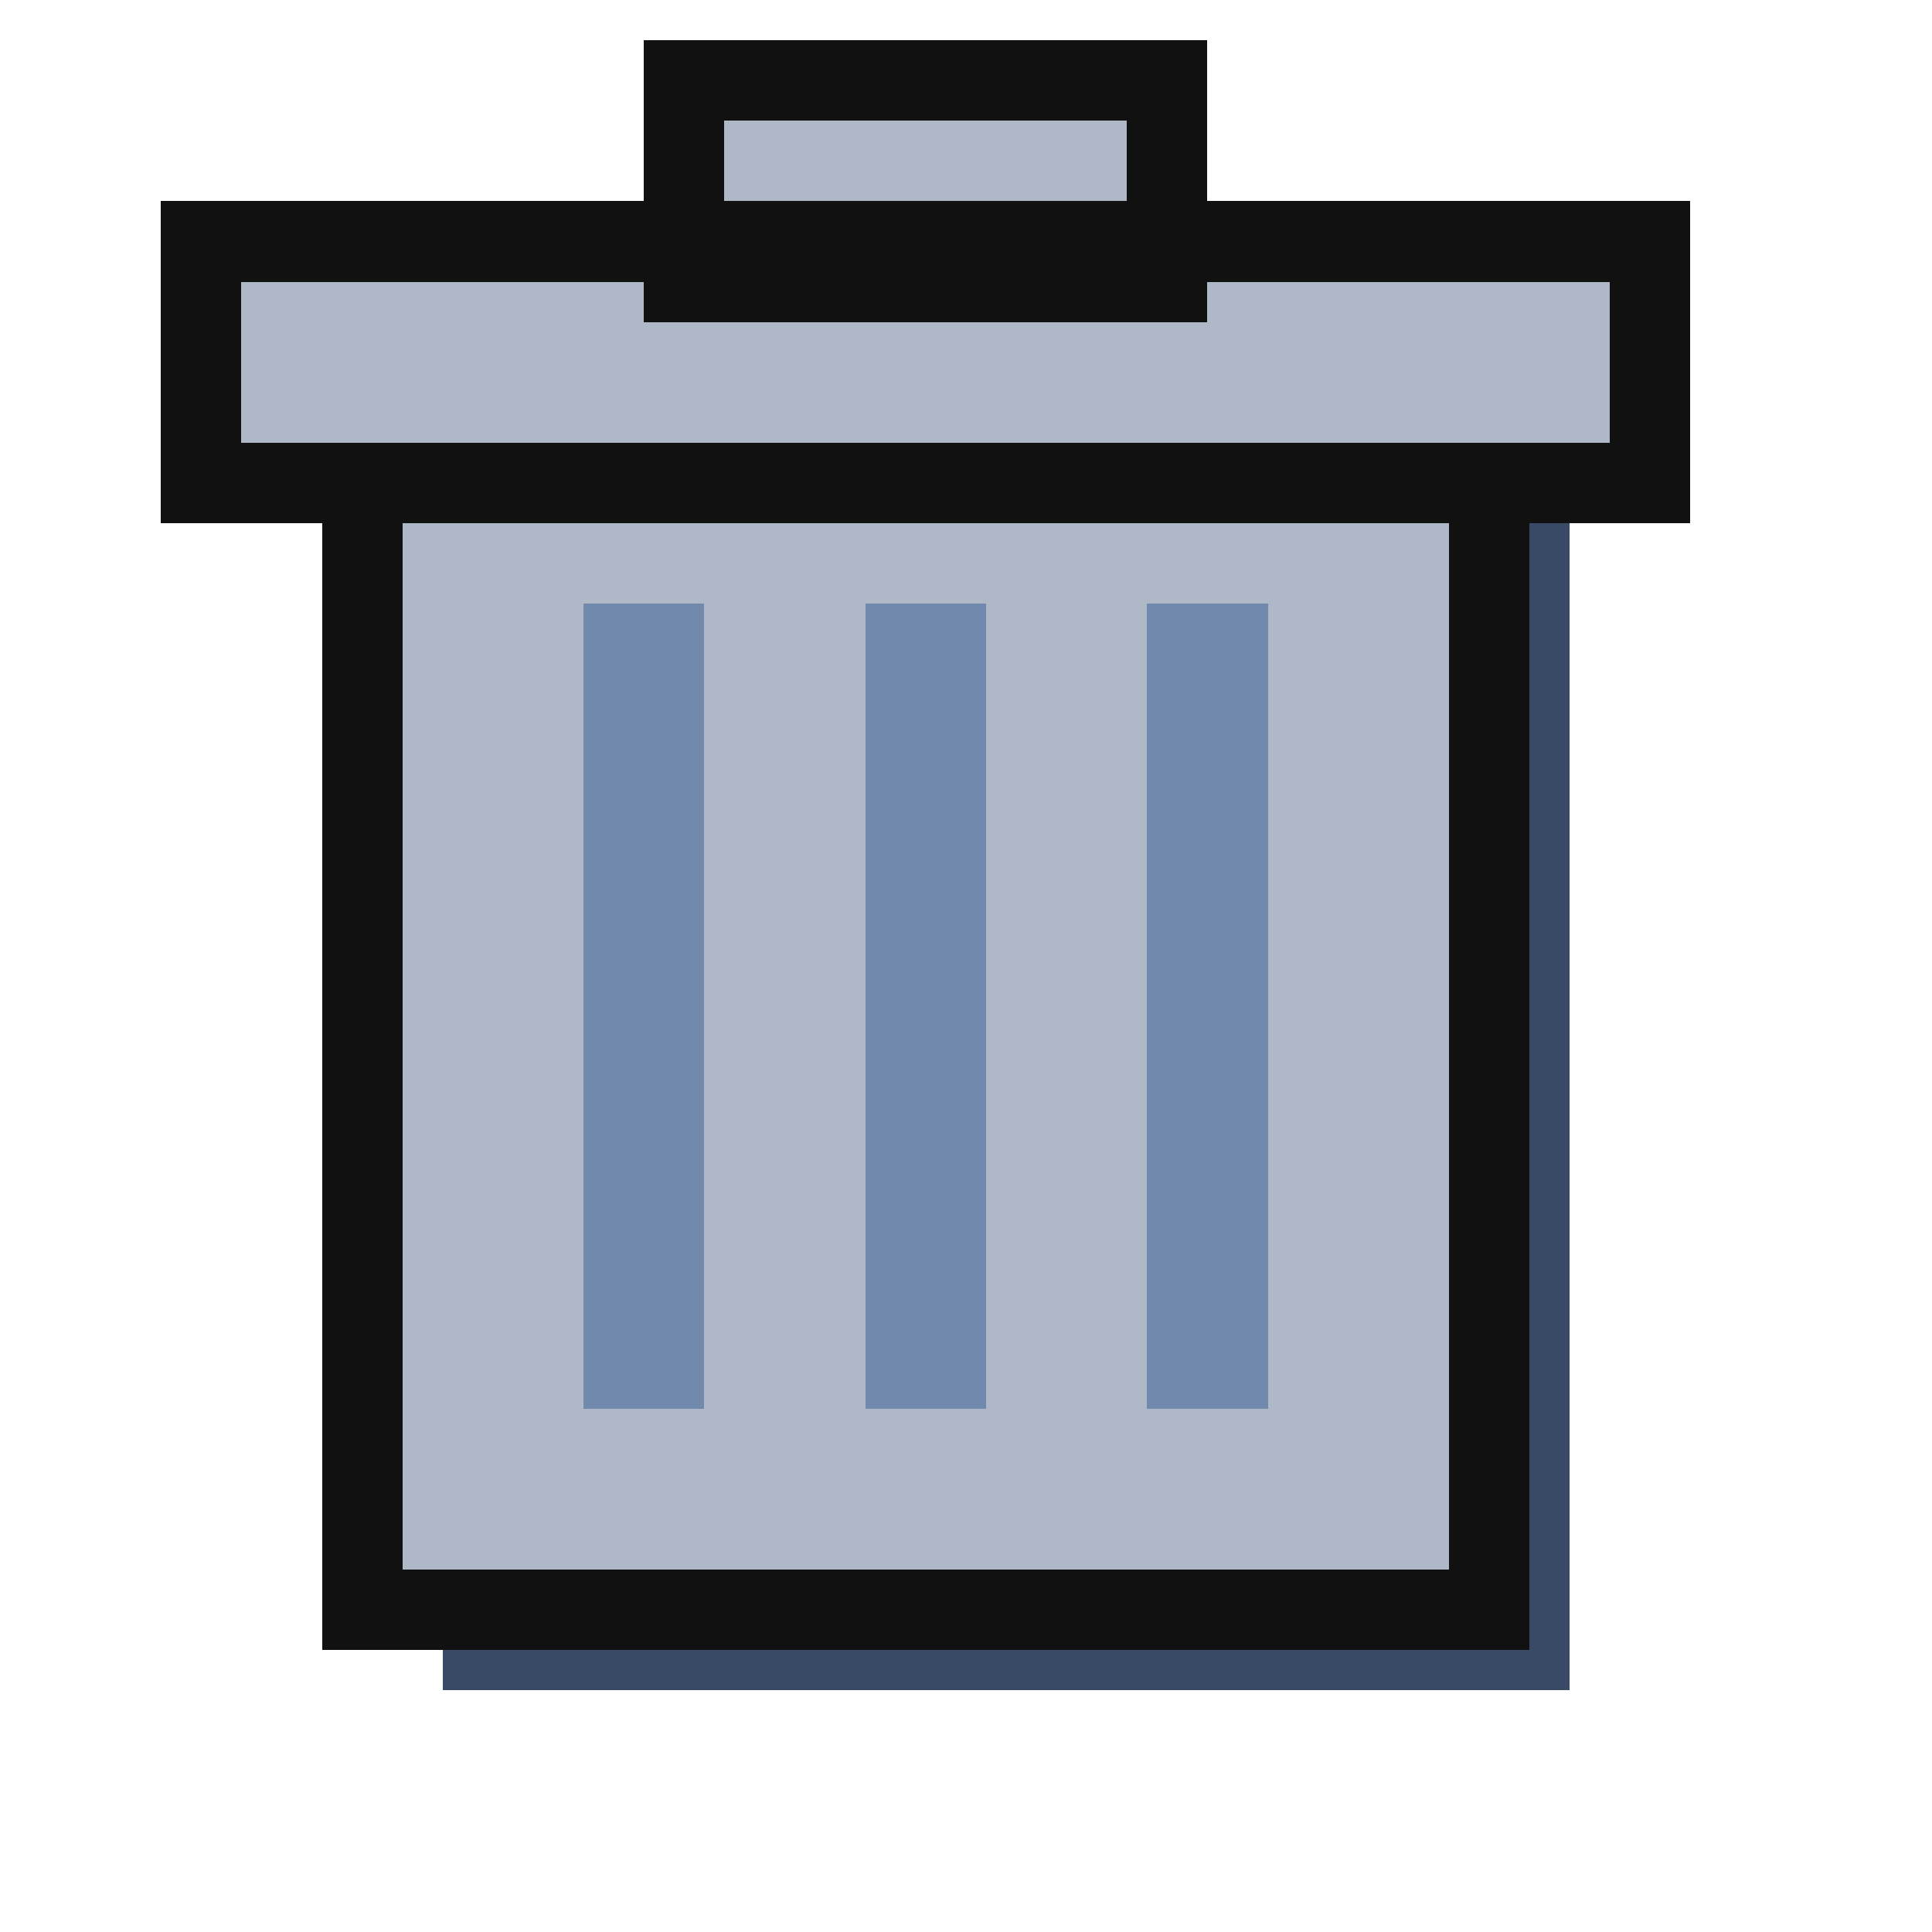
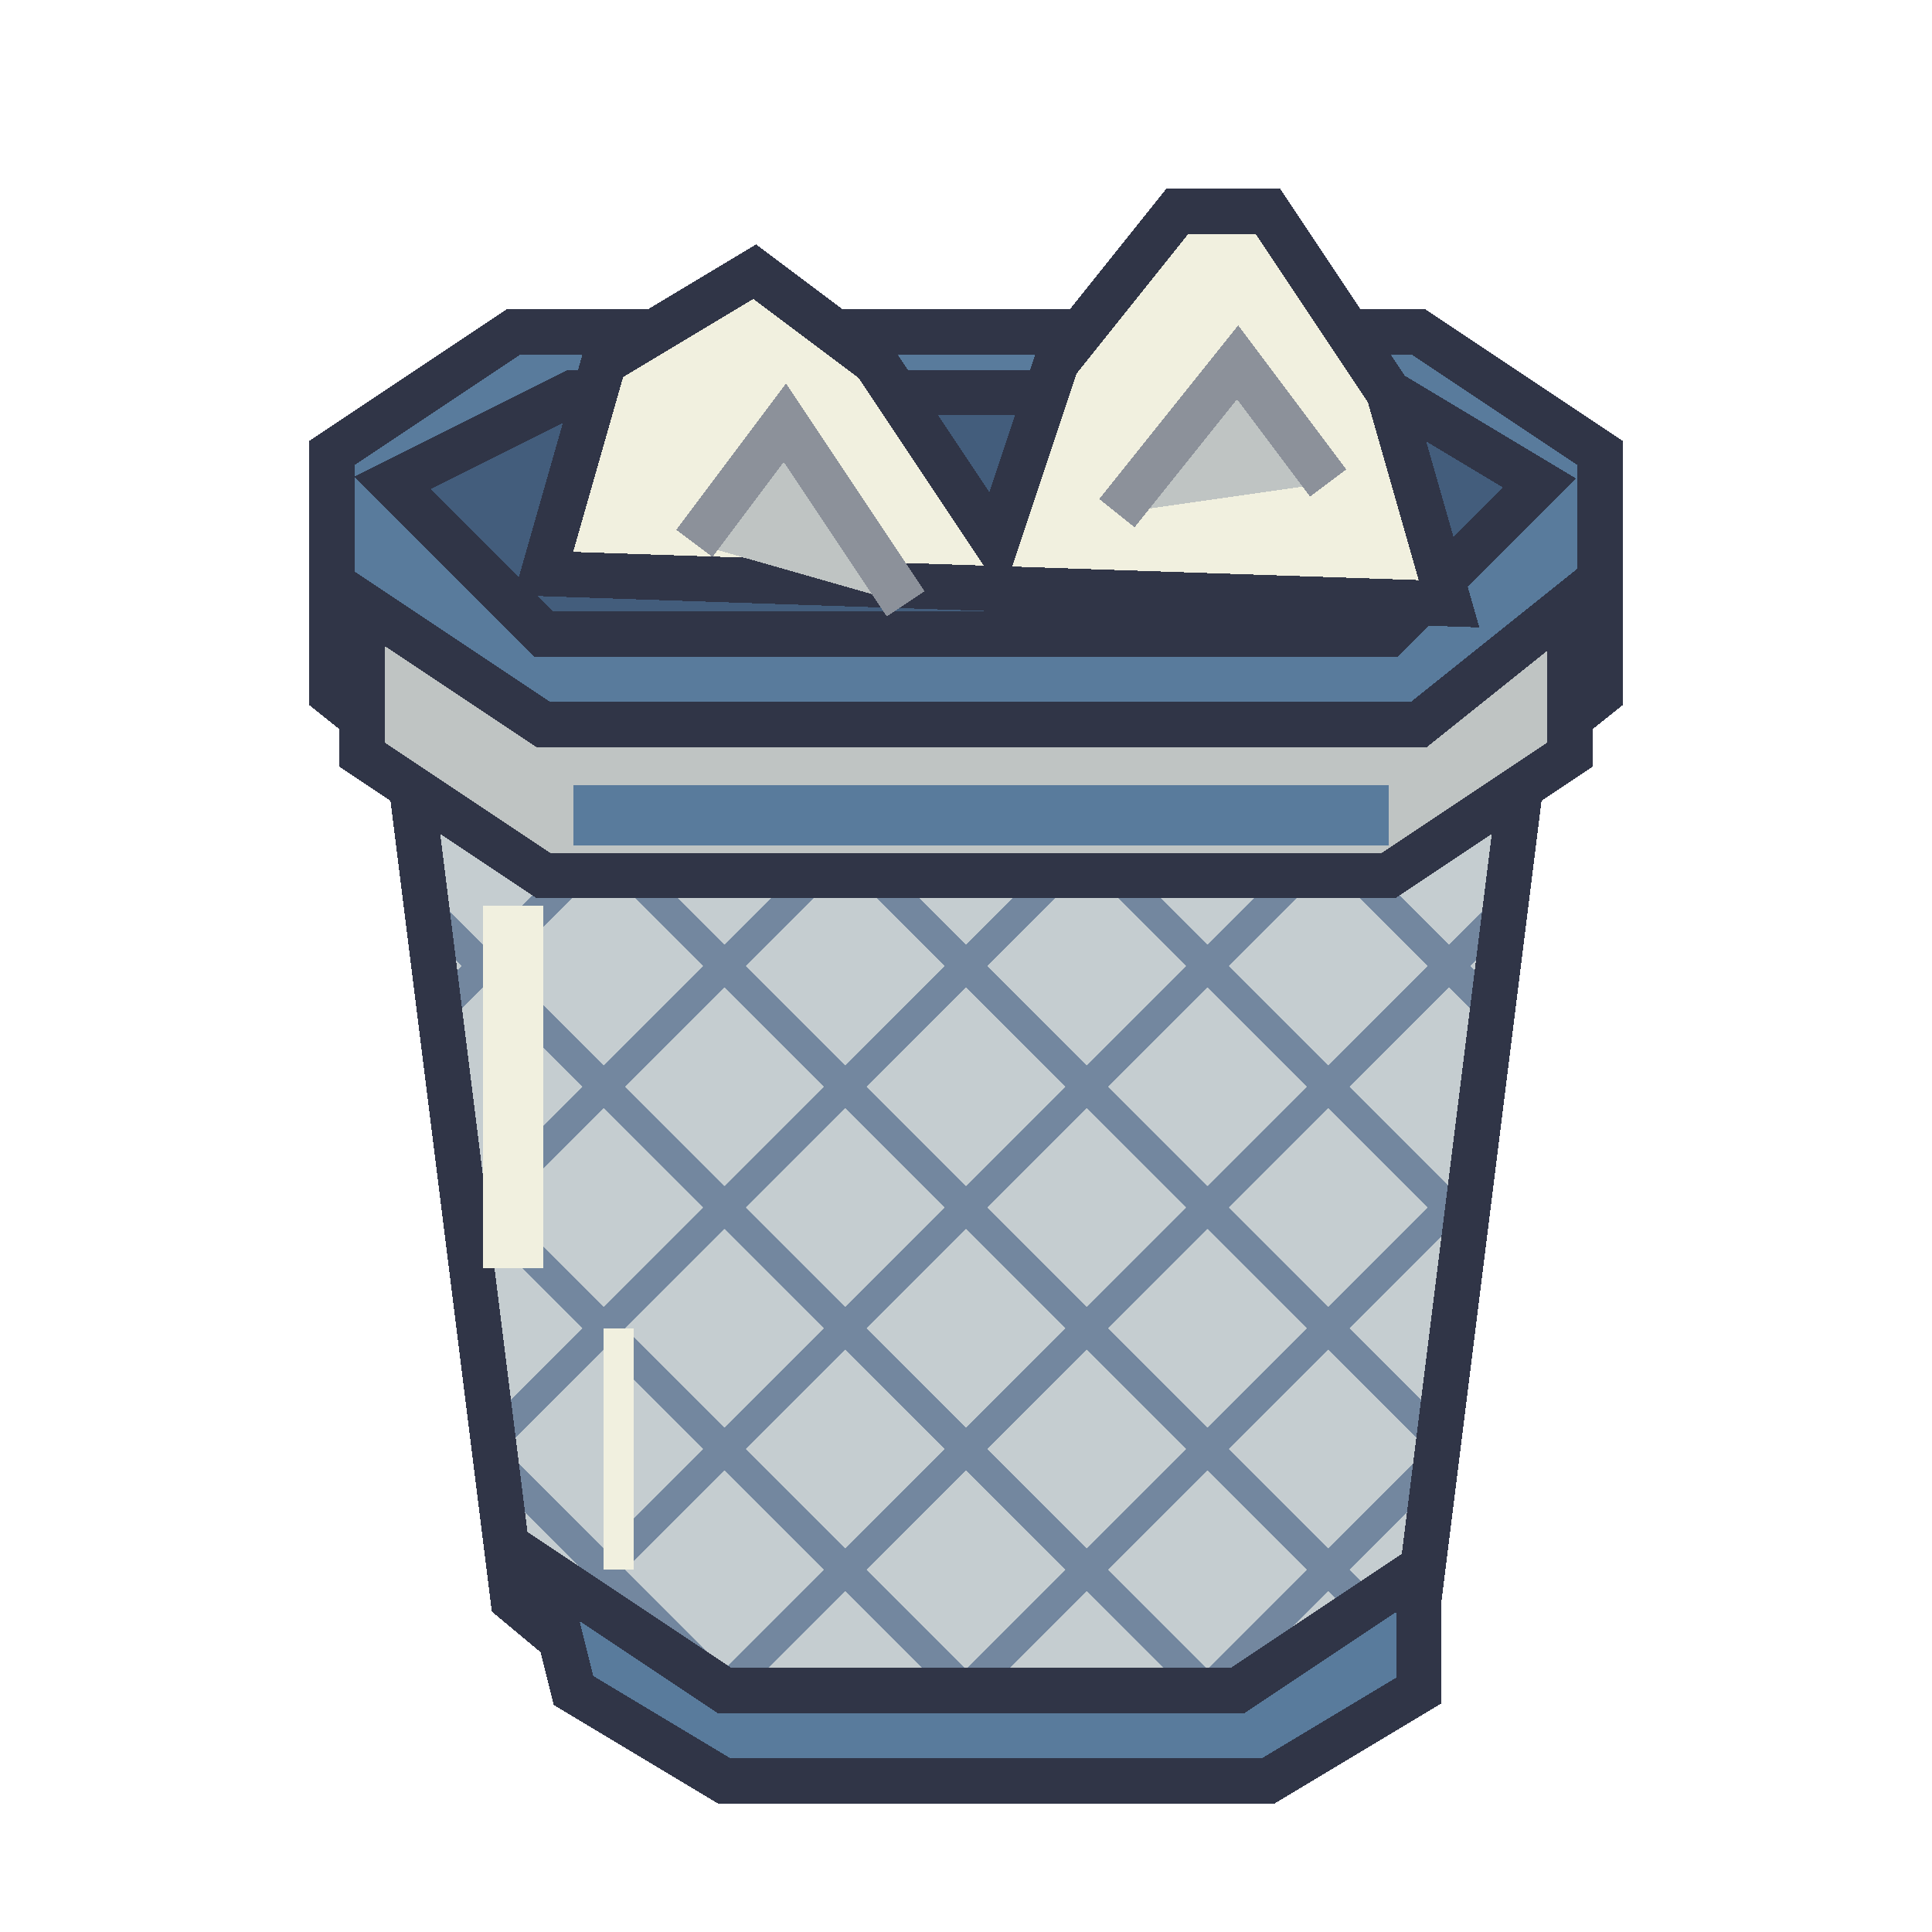
- <svg xmlns="http://www.w3.org/2000/svg" viewBox="0 0 48 48" width="48" height="48" shape-rendering="crispEdges">
-   <path fill="#394a67" d="M11 12h28v30H11z" />
-   <path fill="#aeb8c7" stroke="#111" stroke-width="2" d="M9 10h28v30H9z" />
-   <path fill="#aeb8c7" stroke="#111" stroke-width="2" d="M5 6h36v6H5zM17 2h12v5H17z" />
-   <path stroke="#7189ad" stroke-width="3" d="M16 15v20M23 15v20M30 15v20" />
+ <svg xmlns="http://www.w3.org/2000/svg" viewBox="0 0 64 64" width="64" height="64" shape-rendering="crispEdges">
+   <defs>
+     <pattern id="mesh" width="8" height="8" patternUnits="userSpaceOnUse">
+       <path fill="#c5cdd0" d="M0 0h8v8H0z" />
+       <path d="M0 0L8 8M8 0L0 8" stroke="#73879f" stroke-width="1" />
+     </pattern>
+   </defs>
+   <path d="M13 21H51L47 53L42 58H23L17 53Z" fill="url(#mesh)" stroke="#303547" stroke-width="1.5" stroke-linejoin="miter" />
+   <path d="M11 15L17 11H47L53 15V23L48 27H16L11 23Z" fill="#597b9c" stroke="#303547" stroke-width="1.5" stroke-linejoin="miter" />
+   <path d="M13 16L19 13H46L51 16L46 21H18Z" fill="#435d7c" stroke="#303547" stroke-width="1.5" stroke-linejoin="miter" />
+   <path d="M18 19L20 12L25 9L29 12L33 18L35 12L39 7H42L46 13L48 20Z" fill="#f1f0df" stroke="#303547" stroke-width="1.5" stroke-linejoin="miter" />
+   <path d="M23 18L26 14L30 20M37 17L41 12L44 16" fill="#bfc4c3" stroke="#8c919a" stroke-width="1.5" stroke-linejoin="miter" />
+   <path d="M12 20L18 24H47L52 20V25L46 29H18L12 25Z" fill="#bfc4c3" stroke="#303547" stroke-width="1.5" stroke-linejoin="miter" />
+   <path fill="#597b9c" d="M19 26h27v2h-27z" />
+   <path d="M18 52L24 56H41L47 52V56L42 59H24L19 56Z" fill="#597b9c" stroke="#303547" stroke-width="1.5" stroke-linejoin="miter" />
+   <path fill="#f1f0df" d="M16 30h2v12h-2z" />
+   <path fill="#f1f0df" d="M20 44h1v8h-1z" />
</svg>
